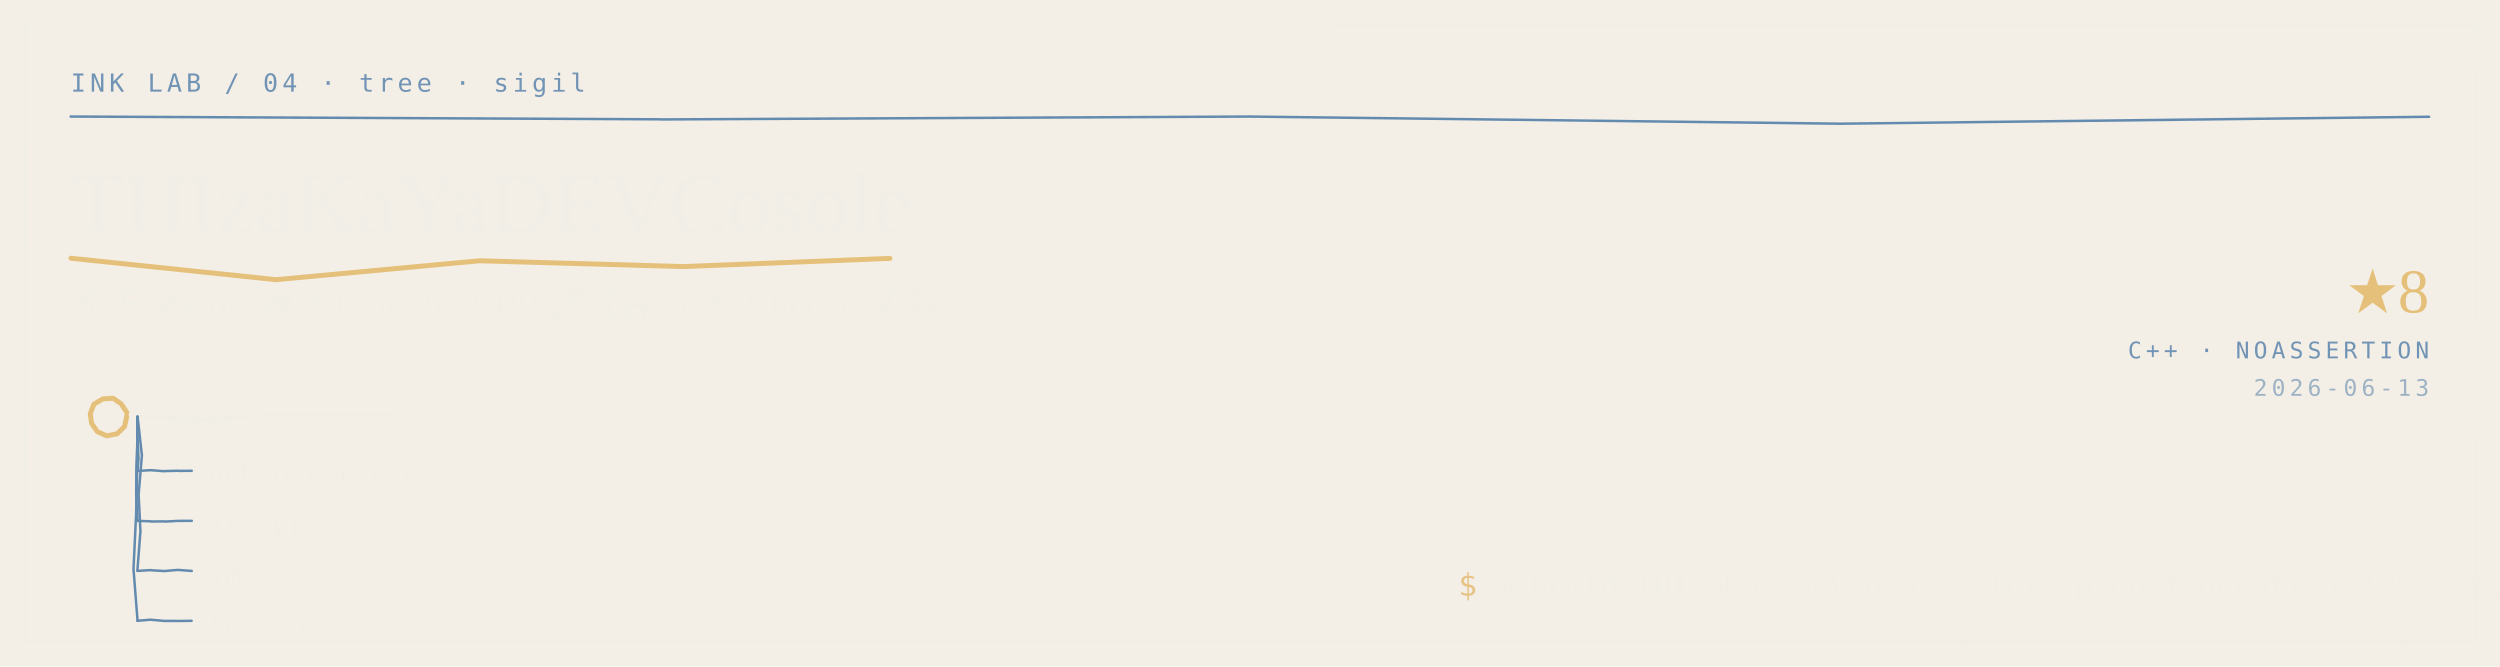
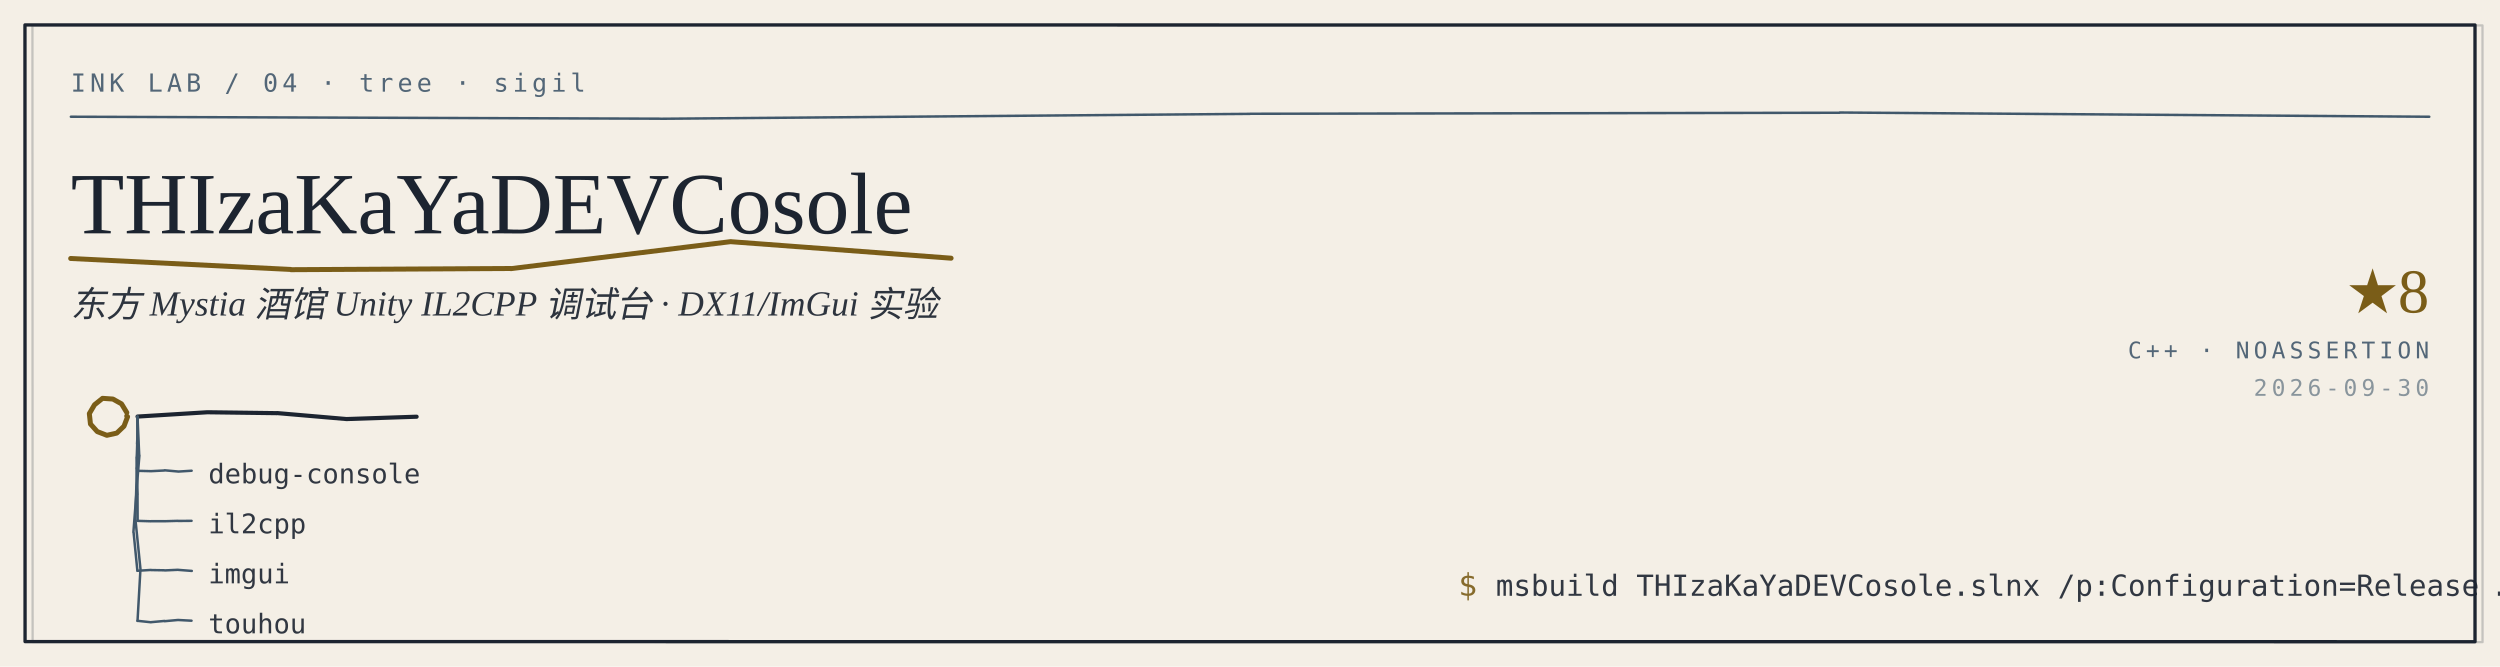
<svg xmlns="http://www.w3.org/2000/svg" width="1200" height="320" viewBox="0 0 1200 320" role="img" aria-label="THIzaKaYaDEVCosole — 东方 Mystia 酒馆 Unity IL2CPP 调试台 · DX11/ImGui 实验" font-family="Georgia,'Iowan Old Style','Times New Roman',Times,serif">
  <rect width="1200" height="320" fill="#F4EFE6" />
-   <text x="34" y="44" font-size="12" font-family="ui-monospace,'Cascadia Mono',Consolas,'SF Mono',monospace" font-weight="400" fill="#638aaf" text-anchor="start" letter-spacing="2.0" opacity="0.9">INK LAB / 04 · tree · sigil</text>
-   <path d="M33.94 55.94 L317.02 57.27 L317.0 57.33 L600.0 55.94 L599.94 55.95 L883.01 59.37 L882.99 59.38 L1165.99 56.05" fill="none" stroke="#638aaf" stroke-width="1.2" stroke-linecap="round" stroke-linejoin="round" opacity="1.0" />
-   <text x="34" y="112" font-size="42" font-family="Georgia,'Iowan Old Style','Times New Roman',Times,serif" font-weight="400" fill="#f0eee6" text-anchor="start">THIzaKaYaDEVCosole</text>
-   <path d="M34.05 123.96 L132.28 134.23 L132.3 134.26 L230.6 125.14 L230.49 125.18 L328.81 127.97 L328.81 127.93 L427.13 124.03" fill="none" stroke="#e5c07b" stroke-width="2.4" stroke-linecap="round" stroke-linejoin="round" opacity="1.0" />
-   <text x="34" y="152" font-size="17" font-family="Georgia,'Iowan Old Style','Times New Roman',Times,serif" font-weight="400" fill="#f0eee6" text-anchor="start" font-style="italic" opacity="0.92">东方 Mystia 酒馆 Unity IL2CPP 调试台 · DX11/ImGui 实验</text>
-   <path d="M60.75 199.71 L60.81 200.04 L59.79 204.73 L56.21 208.22 L51.17 209.19 L46.73 207.19 L43.98 203.26 L43.3 198.58 L45.07 194.01 L49.34 191.49 L54.28 191.15 L58.19 193.86 L60.83 197.95" fill="none" stroke="#e5c07b" stroke-width="2.4" stroke-linecap="round" stroke-linejoin="round" opacity="1.0" />
-   <path d="M65.95 199.97 L99.5 201.63 L99.43 201.64 L132.96 198.9 L132.98 198.95 L166.48 198.77 L166.53 198.68 L200.05 199.95" fill="none" stroke="#f0eee6" stroke-width="2.0" stroke-linecap="round" stroke-linejoin="round" opacity="1.0" />
-   <path d="M65.94 199.98 L65.94 206.44 L65.86 206.47 L66.12 213.04 L66.19 213.04 L66.45 219.48 L66.52 219.56 L66.01 226.02" fill="none" stroke="#638aaf" stroke-width="1.2" stroke-linecap="round" stroke-linejoin="round" opacity="1.0" />
-   <path d="M65.95 226.06 L72.52 225.67 L72.56 225.7 L79.02 226.2 L79.05 226.12 L85.52 225.95 L85.49 226.03 L92.03 225.98" fill="none" stroke="#638aaf" stroke-width="1.2" stroke-linecap="round" stroke-linejoin="round" opacity="1.0" />
-   <text x="100" y="232" font-size="13" font-family="ui-monospace,'Cascadia Mono',Consolas,'SF Mono',monospace" font-weight="400" fill="#f0eee6" text-anchor="start" opacity="0.9">debug-console</text>
-   <path d="M66.02 200.04 L65.89 212.49 L65.94 212.43 L65.43 224.96 L65.44 224.96 L65.38 237.48 L65.37 237.55 L65.94 250.0" fill="none" stroke="#638aaf" stroke-width="1.2" stroke-linecap="round" stroke-linejoin="round" opacity="1.0" />
-   <path d="M66.04 250.02 L72.5 250.24 L72.5 250.33 L78.99 250.25 L78.98 250.37 L85.49 250.02 L85.55 250.03 L92.05 249.99" fill="none" stroke="#638aaf" stroke-width="1.2" stroke-linecap="round" stroke-linejoin="round" opacity="1.0" />
-   <text x="100" y="256" font-size="13" font-family="ui-monospace,'Cascadia Mono',Consolas,'SF Mono',monospace" font-weight="400" fill="#f0eee6" text-anchor="start" opacity="0.9">il2cpp</text>
-   <path d="M66.06 200.01 L68.09 218.45 L68.13 218.45 L66.57 236.97 L66.52 237.06 L67.44 255.57 L67.37 255.47 L65.94 273.94" fill="none" stroke="#638aaf" stroke-width="1.2" stroke-linecap="round" stroke-linejoin="round" opacity="1.0" />
-   <path d="M66.01 274.04 L72.48 273.63 L72.45 273.72 L79.06 274.11 L79.04 274.09 L85.49 273.54 L85.44 273.56 L92.04 274.05" fill="none" stroke="#638aaf" stroke-width="1.2" stroke-linecap="round" stroke-linejoin="round" opacity="1.0" />
-   <text x="100" y="280" font-size="13" font-family="ui-monospace,'Cascadia Mono',Consolas,'SF Mono',monospace" font-weight="400" fill="#f0eee6" text-anchor="start" opacity="0.9">imgui</text>
-   <path d="M65.94 200.05 L65.82 224.48 L65.86 224.52 L65.28 249.02 L65.22 249.07 L64.06 273.46 L64.11 273.52 L66.02 297.94" fill="none" stroke="#638aaf" stroke-width="1.2" stroke-linecap="round" stroke-linejoin="round" opacity="1.0" />
-   <path d="M65.98 297.97 L72.55 297.44 L72.45 297.48 L78.96 298.04 L78.96 298.04 L85.54 298.06 L85.47 298.07 L91.97 297.99" fill="none" stroke="#638aaf" stroke-width="1.2" stroke-linecap="round" stroke-linejoin="round" opacity="1.0" />
-   <text x="100" y="304" font-size="13" font-family="ui-monospace,'Cascadia Mono',Consolas,'SF Mono',monospace" font-weight="400" fill="#f0eee6" text-anchor="start" opacity="0.9">touhou</text>
-   <text x="1166" y="150" font-size="30" font-family="Georgia,'Iowan Old Style','Times New Roman',Times,serif" font-weight="400" fill="#e5c07b" text-anchor="end">★8</text>
-   <text x="1166" y="172" font-size="11" font-family="ui-monospace,'Cascadia Mono',Consolas,'SF Mono',monospace" font-weight="400" fill="#638aaf" text-anchor="end" letter-spacing="2.0" opacity="0.9">C++ · NOASSERTION</text>
-   <text x="1166" y="190" font-size="11" font-family="ui-monospace,'Cascadia Mono',Consolas,'SF Mono',monospace" font-weight="400" fill="#638aaf" text-anchor="end" letter-spacing="2.0" opacity="0.6">2026-06-13</text>
-   <text x="700" y="286" font-size="15" font-family="ui-monospace,'Cascadia Mono',Consolas,'SF Mono',monospace" font-weight="400" fill="#e5c07b" text-anchor="start" opacity="0.9">$</text>
-   <text x="718" y="286" font-size="14" font-family="ui-monospace,'Cascadia Mono',Consolas,'SF Mono',monospace" font-weight="400" fill="#f0eee6" text-anchor="start" opacity="0.9">msbuild THIzaKaYaDEVCosole.slnx /p:Configuration=Release …</text>
-   <path d="M11.99 11.98 L1188.03 12.02 L1187.98 308.04 L12.0 307.97 Z" fill="none" stroke="#f0eee6" stroke-width="1.6" stroke-linecap="round" stroke-linejoin="round" opacity="1.0" />
-   <path d="M13.98 10.97 L1190.05 11.03 L1189.97 307.07 L14.0 306.95 Z" transform="translate(1.6 1.2)" fill="none" stroke="#f0eee6" stroke-width="1.1" stroke-linecap="round" stroke-linejoin="round" opacity="0.22" />
+   <text x="34" y="44" font-size="12" font-family="ui-monospace,'Cascadia Mono',Consolas,'SF Mono',monospace" font-weight="400" fill="#41586B" text-anchor="start" letter-spacing="2.0" opacity="0.9">INK LAB / 04 · tree · sigil</text>
+   <path d="M34.02 56.03 L316.93 56.97 L317.05 57.01 L600.02 54.65 L600.02 54.61 L883.03 54.12 L882.99 54.01 L1166.05 56.04" fill="none" stroke="#41586B" stroke-width="1.2" stroke-linecap="round" stroke-linejoin="round" opacity="1.0" />
+   <text x="34" y="112" font-size="42" font-family="Georgia,'Iowan Old Style','Times New Roman',Times,serif" font-weight="400" fill="#1C2430" text-anchor="start">THIzaKaYaDEVCosole</text>
+   <path d="M33.93 124.07 L139.57 129.34 L139.66 129.45 L245.21 128.88 L245.23 128.95 L350.88 115.97 L350.93 116.02 L456.52 123.93" fill="none" stroke="#7A5D18" stroke-width="2.4" stroke-linecap="round" stroke-linejoin="round" opacity="1.0" />
+   <text x="34" y="152" font-size="17" font-family="Georgia,'Iowan Old Style','Times New Roman',Times,serif" font-weight="400" fill="#1C2430" text-anchor="start" font-style="italic" opacity="0.92">东方 Mystia 酒馆 Unity IL2CPP 调试台 · DX11/ImGui 实验</text>
+   <path d="M60.83 199.68 L61.24 200.04 L59.52 204.56 L56.05 207.89 L51.29 208.95 L46.68 207.16 L43.42 203.52 L42.88 198.53 L45.37 194.29 L49.22 191.2 L54.18 191.54 L58.33 193.85 L60.87 198.04" fill="none" stroke="#7A5D18" stroke-width="2.4" stroke-linecap="round" stroke-linejoin="round" opacity="1.0" />
+   <path d="M66.02 199.95 L99.55 197.88 L99.56 197.88 L133.05 198.32 L133.03 198.28 L166.47 201.16 L166.56 201.14 L199.97 200.02" fill="none" stroke="#1C2430" stroke-width="2.0" stroke-linecap="round" stroke-linejoin="round" opacity="1.0" />
+   <path d="M65.97 200.06 L66.11 206.44 L66.11 206.55 L65.78 213.05 L65.85 213.02 L65.67 219.53 L65.57 219.47 L65.98 225.94" fill="none" stroke="#41586B" stroke-width="1.2" stroke-linecap="round" stroke-linejoin="round" opacity="1.0" />
+   <path d="M65.98 225.99 L72.57 226.16 L72.49 226.16 L78.97 225.83 L78.96 225.74 L85.52 226.33 L85.51 226.36 L91.98 225.95" fill="none" stroke="#41586B" stroke-width="1.2" stroke-linecap="round" stroke-linejoin="round" opacity="1.0" />
+   <text x="100" y="232" font-size="13" font-family="ui-monospace,'Cascadia Mono',Consolas,'SF Mono',monospace" font-weight="400" fill="#1C2430" text-anchor="start" opacity="0.9">debug-console</text>
+   <path d="M65.94 200.01 L66.21 212.57 L66.13 212.56 L65.55 225.0 L65.65 224.98 L66.05 237.52 L66.01 237.43 L66.06 249.98" fill="none" stroke="#41586B" stroke-width="1.2" stroke-linecap="round" stroke-linejoin="round" opacity="1.0" />
+   <path d="M65.99 250.01 L72.44 250.21 L72.48 250.17 L79.05 250.17 L79.01 250.19 L85.55 250.0 L85.55 250.06 L91.94 250.0" fill="none" stroke="#41586B" stroke-width="1.2" stroke-linecap="round" stroke-linejoin="round" opacity="1.0" />
+   <text x="100" y="256" font-size="13" font-family="ui-monospace,'Cascadia Mono',Consolas,'SF Mono',monospace" font-weight="400" fill="#1C2430" text-anchor="start" opacity="0.9">il2cpp</text>
+   <path d="M66.0 199.95 L66.82 218.47 L66.92 218.53 L65.41 236.95 L65.45 237.03 L64.03 255.51 L64.12 255.56 L65.94 273.97" fill="none" stroke="#41586B" stroke-width="1.2" stroke-linecap="round" stroke-linejoin="round" opacity="1.0" />
+   <path d="M66.06 273.97 L72.46 273.57 L72.45 273.63 L78.94 273.74 L79.06 273.8 L85.49 273.5 L85.47 273.53 L92.06 274.04" fill="none" stroke="#41586B" stroke-width="1.2" stroke-linecap="round" stroke-linejoin="round" opacity="1.0" />
+   <text x="100" y="280" font-size="13" font-family="ui-monospace,'Cascadia Mono',Consolas,'SF Mono',monospace" font-weight="400" fill="#1C2430" text-anchor="start" opacity="0.9">imgui</text>
+   <path d="M66.03 200.01 L65.79 224.52 L65.7 224.47 L64.98 248.95 L64.97 249.01 L67.46 273.48 L67.4 273.47 L66.01 298.02" fill="none" stroke="#41586B" stroke-width="1.2" stroke-linecap="round" stroke-linejoin="round" opacity="1.0" />
+   <path d="M66.01 297.99 L72.5 298.69 L72.51 298.64 L79.01 298.05 L78.99 298.18 L85.54 297.58 L85.47 297.59 L91.93 297.94" fill="none" stroke="#41586B" stroke-width="1.2" stroke-linecap="round" stroke-linejoin="round" opacity="1.0" />
+   <text x="100" y="304" font-size="13" font-family="ui-monospace,'Cascadia Mono',Consolas,'SF Mono',monospace" font-weight="400" fill="#1C2430" text-anchor="start" opacity="0.9">touhou</text>
+   <text x="1166" y="150" font-size="30" font-family="Georgia,'Iowan Old Style','Times New Roman',Times,serif" font-weight="400" fill="#7A5D18" text-anchor="end">★8</text>
+   <text x="1166" y="172" font-size="11" font-family="ui-monospace,'Cascadia Mono',Consolas,'SF Mono',monospace" font-weight="400" fill="#41586B" text-anchor="end" letter-spacing="2.0" opacity="0.9">C++ · NOASSERTION</text>
+   <text x="1166" y="190" font-size="11" font-family="ui-monospace,'Cascadia Mono',Consolas,'SF Mono',monospace" font-weight="400" fill="#41586B" text-anchor="end" letter-spacing="2.0" opacity="0.6">2026-09-30</text>
+   <text x="700" y="286" font-size="15" font-family="ui-monospace,'Cascadia Mono',Consolas,'SF Mono',monospace" font-weight="400" fill="#7A5D18" text-anchor="start" opacity="0.9">$</text>
+   <text x="718" y="286" font-size="14" font-family="ui-monospace,'Cascadia Mono',Consolas,'SF Mono',monospace" font-weight="400" fill="#1C2430" text-anchor="start" opacity="0.9">msbuild THIzaKaYaDEVCosole.slnx /p:Configuration=Release …</text>
+   <path d="M11.98 11.97 L1188.0 12.0 L1188.01 308.02 L12.03 307.97 Z" fill="none" stroke="#1C2430" stroke-width="1.6" stroke-linecap="round" stroke-linejoin="round" opacity="1.0" />
+   <path d="M13.97 10.94 L1190.0 10.99 L1190.02 307.03 L14.06 306.95 Z" transform="translate(1.6 1.2)" fill="none" stroke="#1C2430" stroke-width="1.1" stroke-linecap="round" stroke-linejoin="round" opacity="0.22" />
</svg>
